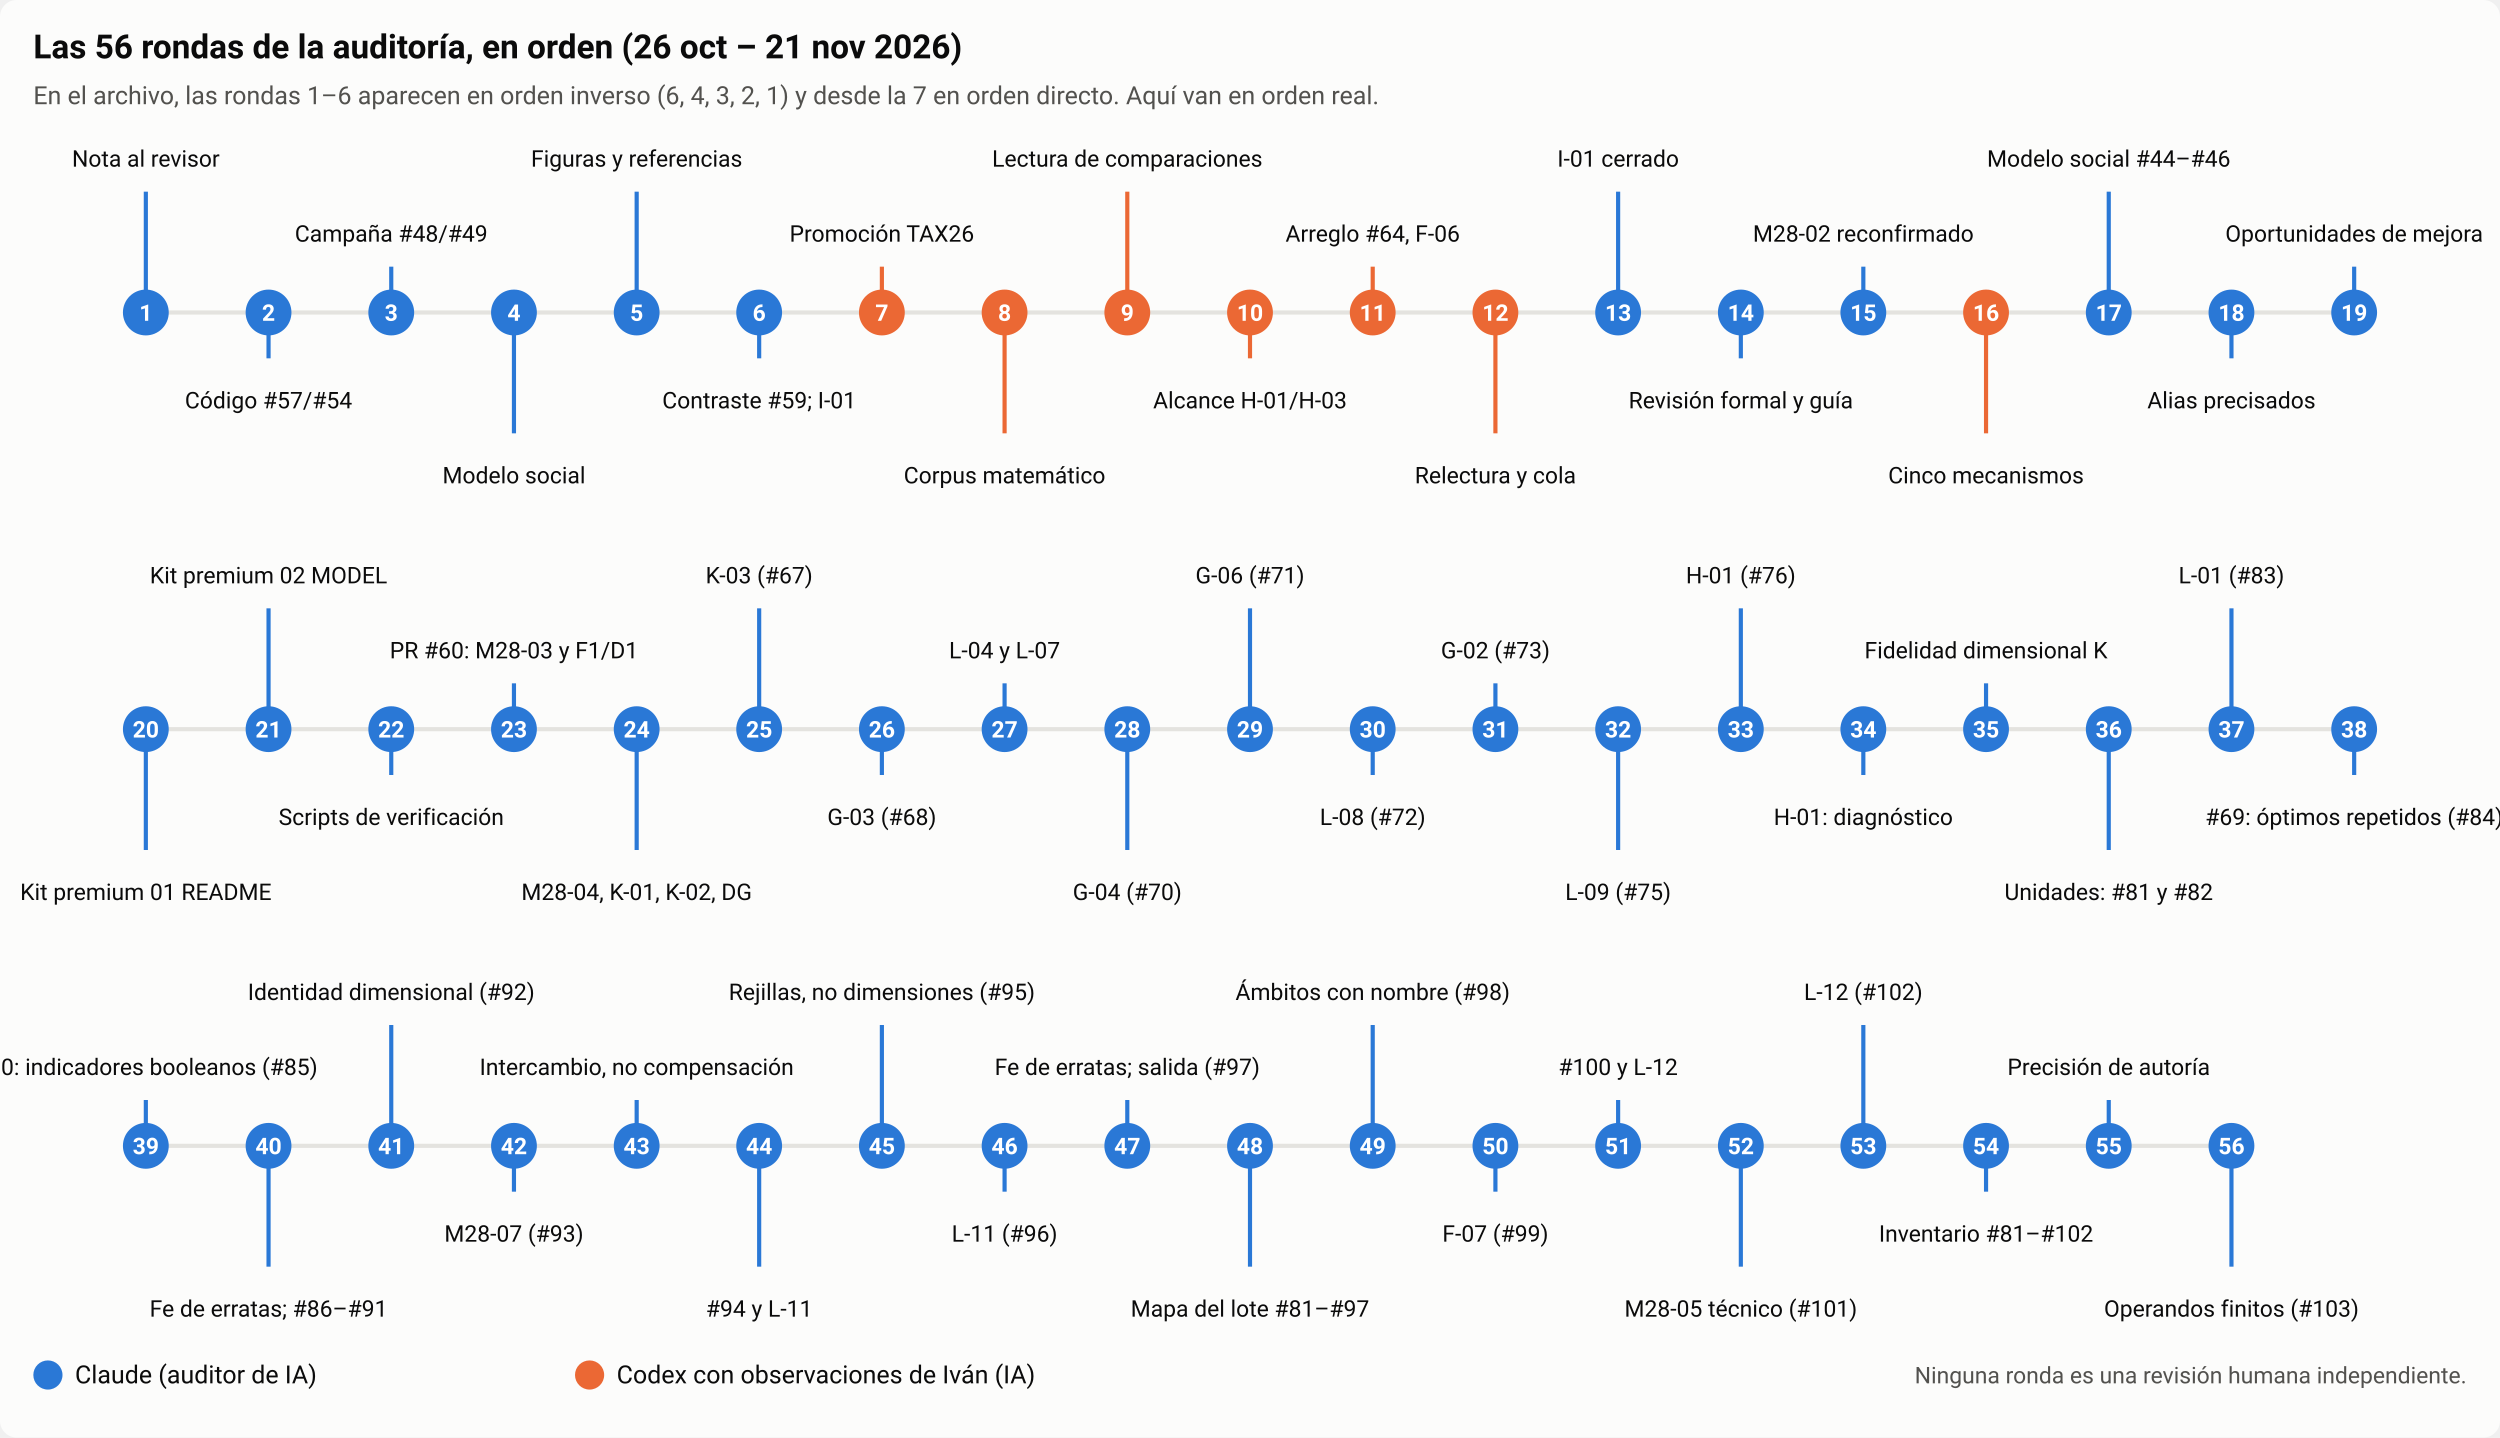
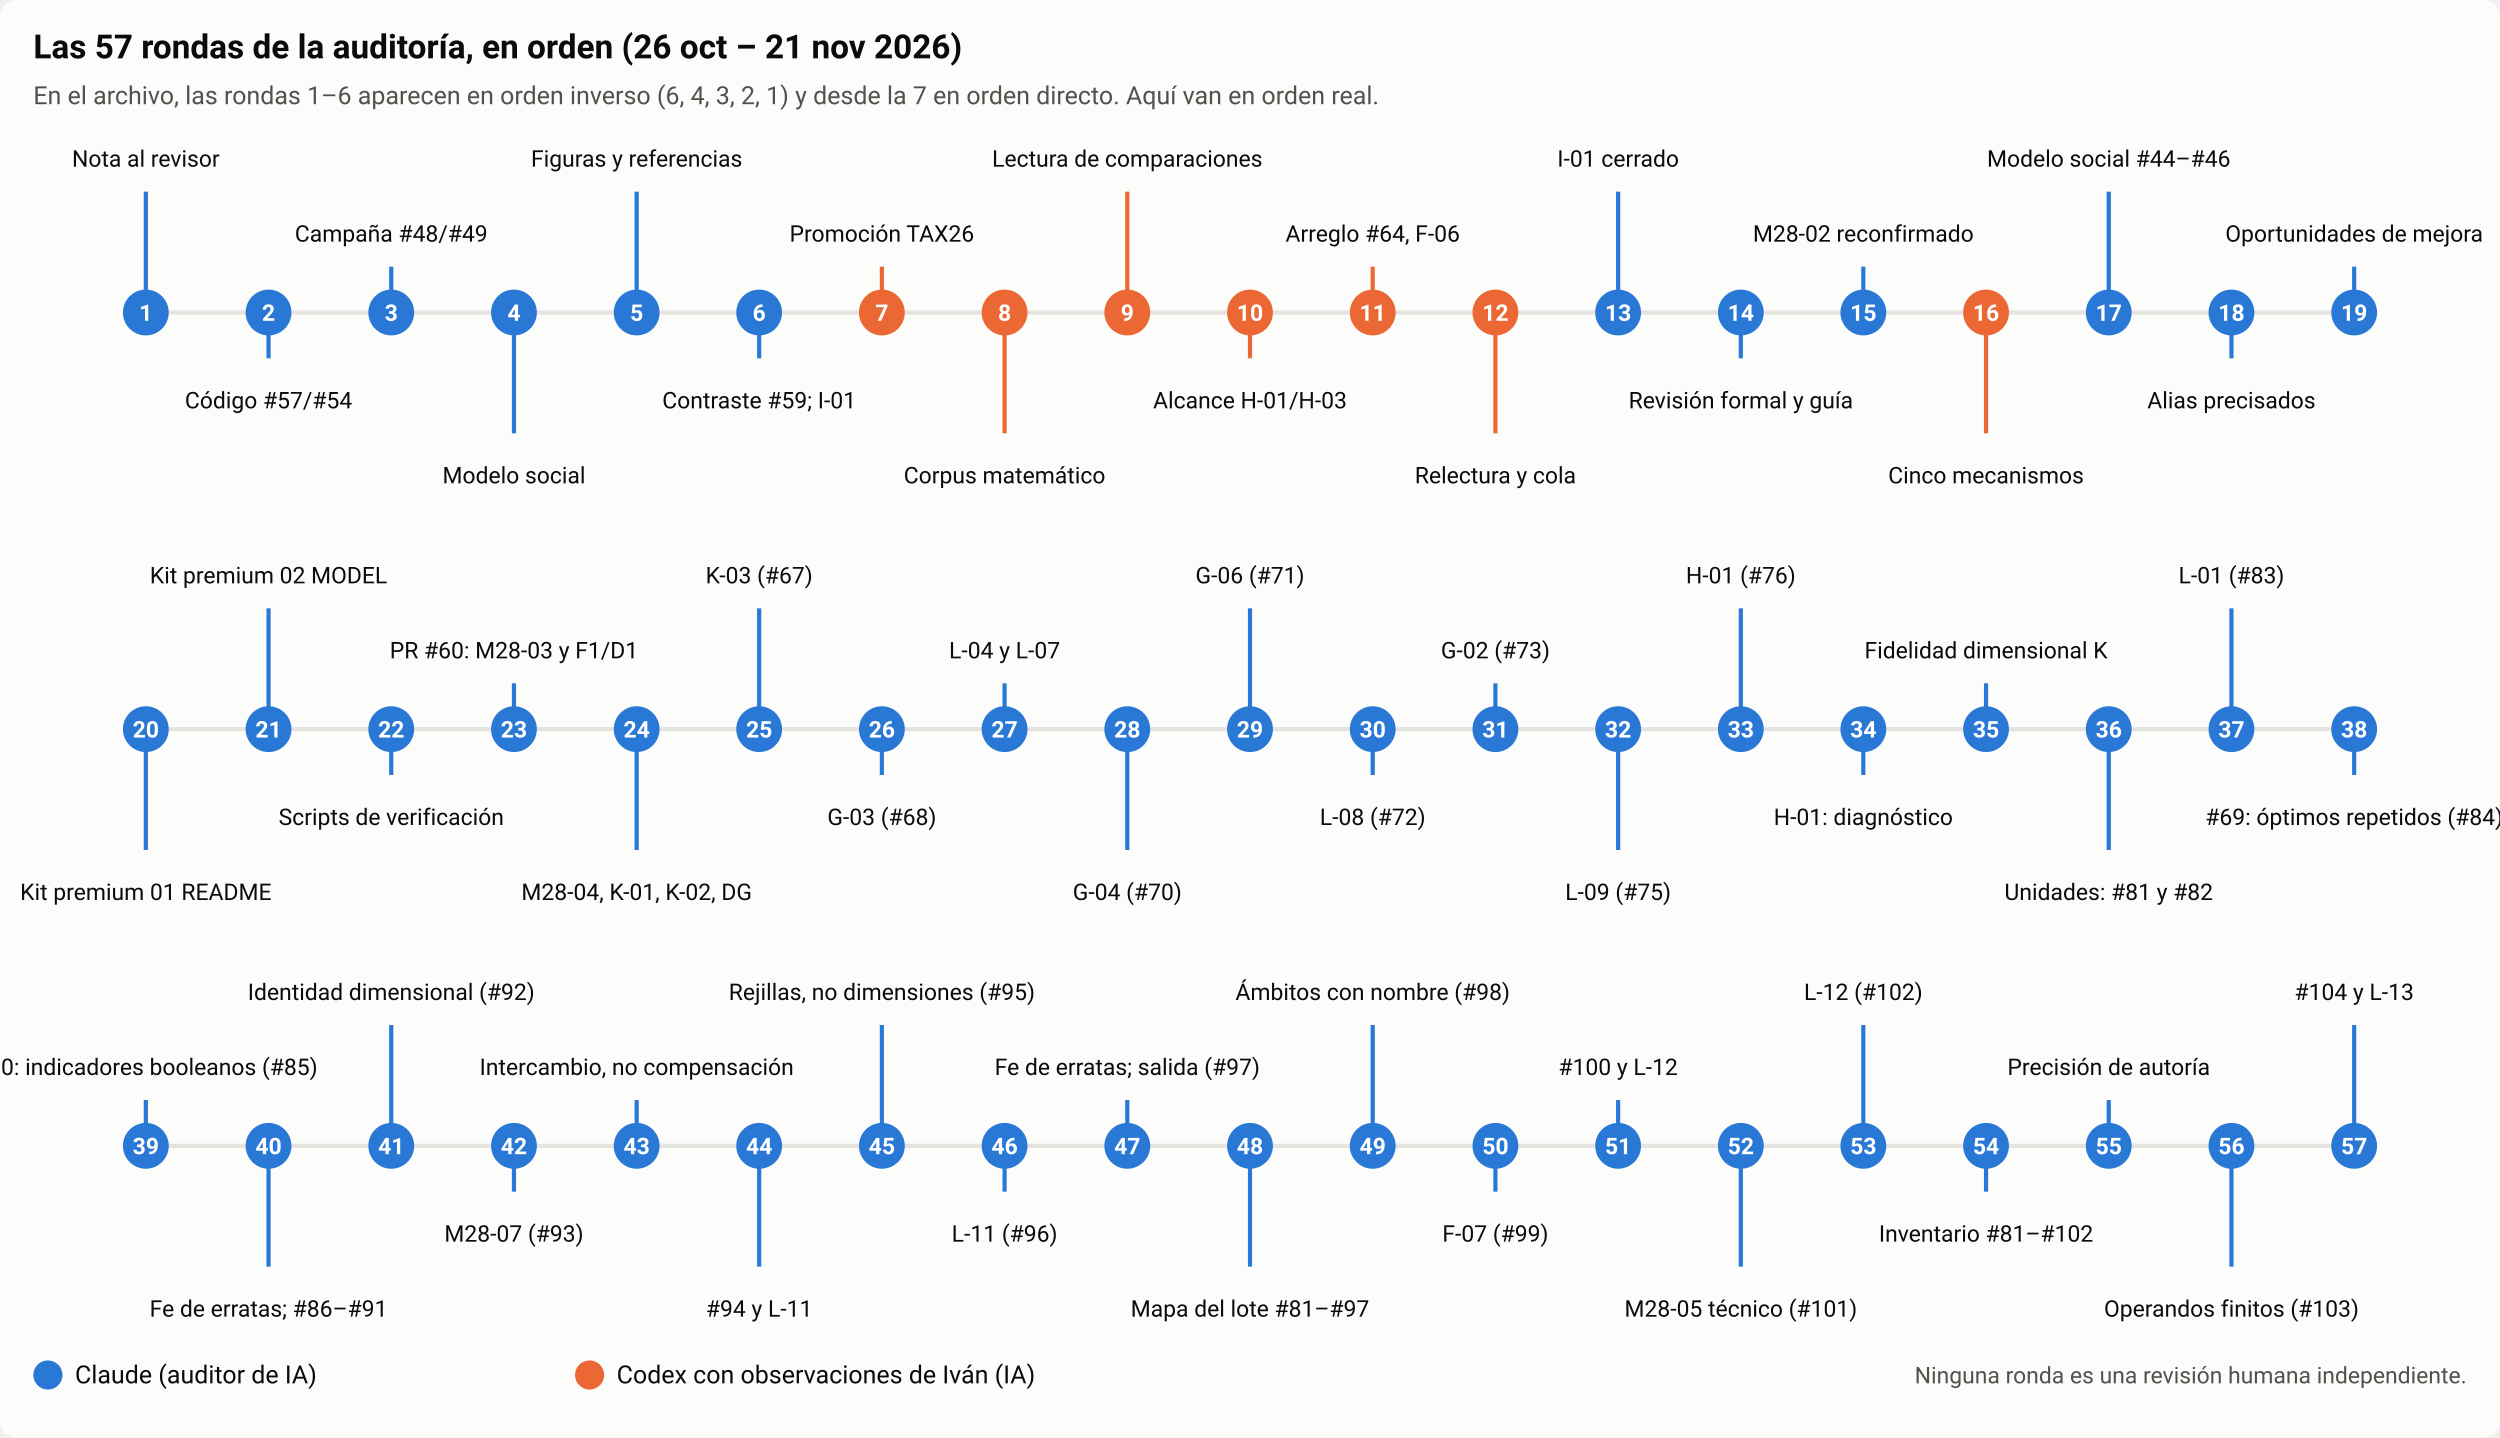
- <svg xmlns="http://www.w3.org/2000/svg" viewBox="0 0 1200 690" width="1200" height="690" role="img" aria-label="Línea de tiempo de las 56 rondas de auditoría y su autor">
+ <svg xmlns="http://www.w3.org/2000/svg" viewBox="0 0 1200 690" width="1200" height="690" role="img" aria-label="Línea de tiempo de las 57 rondas de auditoría y su autor">
  <style>
  .ink{fill:#0b0b0b}.ink2{fill:#52514e}.bg{fill:#fcfcfb}.grid{stroke:#e4e3df}
  .s0{fill:#2a78d6}.s1{fill:#eb6834}.s2{fill:#1baf7a}.s3{fill:#eda100}.s4{fill:#e87ba4}
  .a0{fill:#2a78d6}.a1{fill:#eb6834}.a0s{stroke:#2a78d6}.a1s{stroke:#eb6834}
  text{font-family:system-ui,-apple-system,Segoe UI,Roboto,sans-serif}
  @media (prefers-color-scheme: dark){
    .ink{fill:#f0efec}.ink2{fill:#c3c2b7}.bg{fill:#1a1a19}.grid{stroke:#383835}
    .s0{fill:#3987e5}.s1{fill:#d95926}.s2{fill:#199e70}.s3{fill:#c98500}.s4{fill:#d55181}
    .a0{fill:#3987e5}.a1{fill:#d95926}.a0s{stroke:#3987e5}.a1s{stroke:#d95926}
  }
</style>
  <rect class="bg" width="1200" height="690" rx="8" />
-   <text class="ink" x="16" y="28" font-size="16" font-weight="600">Las 56 rondas de la auditoría, en orden (26 oct – 21 nov 2026)</text>
+   <text class="ink" x="16" y="28" font-size="16" font-weight="600">Las 57 rondas de la auditoría, en orden (26 oct – 21 nov 2026)</text>
  <text class="ink2" x="16" y="50" font-size="12">En el archivo, las rondas 1–6 aparecen en orden inverso (6, 4, 3, 2, 1) y desde la 7 en orden directo. Aquí van en orden real.</text>
  <line class="grid" x1="70" x2="1130.0" y1="150" y2="150" stroke-width="2" />
  <line class="grid" x1="70" x2="1130.0" y1="350" y2="350" stroke-width="2" />
-   <line class="grid" x1="70" x2="1071.1" y1="550" y2="550" stroke-width="2" />
+   <line class="grid" x1="70" x2="1130.0" y1="550" y2="550" stroke-width="2" />
  <line class="a0s" x1="70.0" x2="70.0" y1="150" y2="92" stroke-width="2" />
  <circle class="a0" cx="70.0" cy="150" r="11" />
  <text x="70.0" y="154" font-size="11" font-weight="700" text-anchor="middle" fill="#fff">1</text>
  <text class="ink" x="70.0" y="80" font-size="11" text-anchor="middle">Nota al revisor</text>
  <line class="a0s" x1="128.9" x2="128.9" y1="150" y2="172" stroke-width="2" />
  <circle class="a0" cx="128.9" cy="150" r="11" />
  <text x="128.9" y="154" font-size="11" font-weight="700" text-anchor="middle" fill="#fff">2</text>
  <text class="ink" x="128.9" y="196" font-size="11" text-anchor="middle">Código #57/#54</text>
  <line class="a0s" x1="187.8" x2="187.8" y1="150" y2="128" stroke-width="2" />
  <circle class="a0" cx="187.8" cy="150" r="11" />
  <text x="187.8" y="154" font-size="11" font-weight="700" text-anchor="middle" fill="#fff">3</text>
  <text class="ink" x="187.8" y="116" font-size="11" text-anchor="middle">Campaña #48/#49</text>
  <line class="a0s" x1="246.7" x2="246.7" y1="150" y2="208" stroke-width="2" />
  <circle class="a0" cx="246.7" cy="150" r="11" />
  <text x="246.7" y="154" font-size="11" font-weight="700" text-anchor="middle" fill="#fff">4</text>
  <text class="ink" x="246.7" y="232" font-size="11" text-anchor="middle">Modelo social</text>
  <line class="a0s" x1="305.6" x2="305.6" y1="150" y2="92" stroke-width="2" />
  <circle class="a0" cx="305.6" cy="150" r="11" />
  <text x="305.6" y="154" font-size="11" font-weight="700" text-anchor="middle" fill="#fff">5</text>
  <text class="ink" x="305.6" y="80" font-size="11" text-anchor="middle">Figuras y referencias</text>
  <line class="a0s" x1="364.4" x2="364.4" y1="150" y2="172" stroke-width="2" />
  <circle class="a0" cx="364.4" cy="150" r="11" />
  <text x="364.4" y="154" font-size="11" font-weight="700" text-anchor="middle" fill="#fff">6</text>
  <text class="ink" x="364.4" y="196" font-size="11" text-anchor="middle">Contraste #59; I-01</text>
  <line class="a1s" x1="423.3" x2="423.3" y1="150" y2="128" stroke-width="2" />
  <circle class="a1" cx="423.3" cy="150" r="11" />
  <text x="423.3" y="154" font-size="11" font-weight="700" text-anchor="middle" fill="#fff">7</text>
  <text class="ink" x="423.3" y="116" font-size="11" text-anchor="middle">Promoción TAX26</text>
  <line class="a1s" x1="482.2" x2="482.2" y1="150" y2="208" stroke-width="2" />
  <circle class="a1" cx="482.2" cy="150" r="11" />
  <text x="482.2" y="154" font-size="11" font-weight="700" text-anchor="middle" fill="#fff">8</text>
  <text class="ink" x="482.2" y="232" font-size="11" text-anchor="middle">Corpus matemático</text>
  <line class="a1s" x1="541.1" x2="541.1" y1="150" y2="92" stroke-width="2" />
  <circle class="a1" cx="541.1" cy="150" r="11" />
  <text x="541.1" y="154" font-size="11" font-weight="700" text-anchor="middle" fill="#fff">9</text>
  <text class="ink" x="541.1" y="80" font-size="11" text-anchor="middle">Lectura de comparaciones</text>
  <line class="a1s" x1="600.0" x2="600.0" y1="150" y2="172" stroke-width="2" />
  <circle class="a1" cx="600.0" cy="150" r="11" />
  <text x="600.0" y="154" font-size="11" font-weight="700" text-anchor="middle" fill="#fff">10</text>
  <text class="ink" x="600.0" y="196" font-size="11" text-anchor="middle">Alcance H-01/H-03</text>
  <line class="a1s" x1="658.9" x2="658.9" y1="150" y2="128" stroke-width="2" />
  <circle class="a1" cx="658.9" cy="150" r="11" />
  <text x="658.9" y="154" font-size="11" font-weight="700" text-anchor="middle" fill="#fff">11</text>
  <text class="ink" x="658.9" y="116" font-size="11" text-anchor="middle">Arreglo #64, F-06</text>
  <line class="a1s" x1="717.8" x2="717.8" y1="150" y2="208" stroke-width="2" />
  <circle class="a1" cx="717.8" cy="150" r="11" />
  <text x="717.8" y="154" font-size="11" font-weight="700" text-anchor="middle" fill="#fff">12</text>
  <text class="ink" x="717.8" y="232" font-size="11" text-anchor="middle">Relectura y cola</text>
  <line class="a0s" x1="776.7" x2="776.7" y1="150" y2="92" stroke-width="2" />
  <circle class="a0" cx="776.7" cy="150" r="11" />
  <text x="776.7" y="154" font-size="11" font-weight="700" text-anchor="middle" fill="#fff">13</text>
  <text class="ink" x="776.7" y="80" font-size="11" text-anchor="middle">I-01 cerrado</text>
  <line class="a0s" x1="835.6" x2="835.6" y1="150" y2="172" stroke-width="2" />
  <circle class="a0" cx="835.6" cy="150" r="11" />
  <text x="835.6" y="154" font-size="11" font-weight="700" text-anchor="middle" fill="#fff">14</text>
  <text class="ink" x="835.6" y="196" font-size="11" text-anchor="middle">Revisión formal y guía</text>
  <line class="a0s" x1="894.4" x2="894.4" y1="150" y2="128" stroke-width="2" />
  <circle class="a0" cx="894.4" cy="150" r="11" />
  <text x="894.4" y="154" font-size="11" font-weight="700" text-anchor="middle" fill="#fff">15</text>
  <text class="ink" x="894.4" y="116" font-size="11" text-anchor="middle">M28-02 reconfirmado</text>
  <line class="a1s" x1="953.3" x2="953.3" y1="150" y2="208" stroke-width="2" />
  <circle class="a1" cx="953.3" cy="150" r="11" />
  <text x="953.3" y="154" font-size="11" font-weight="700" text-anchor="middle" fill="#fff">16</text>
  <text class="ink" x="953.3" y="232" font-size="11" text-anchor="middle">Cinco mecanismos</text>
  <line class="a0s" x1="1012.2" x2="1012.2" y1="150" y2="92" stroke-width="2" />
  <circle class="a0" cx="1012.2" cy="150" r="11" />
  <text x="1012.2" y="154" font-size="11" font-weight="700" text-anchor="middle" fill="#fff">17</text>
  <text class="ink" x="1012.2" y="80" font-size="11" text-anchor="middle">Modelo social #44–#46</text>
  <line class="a0s" x1="1071.1" x2="1071.1" y1="150" y2="172" stroke-width="2" />
  <circle class="a0" cx="1071.1" cy="150" r="11" />
  <text x="1071.1" y="154" font-size="11" font-weight="700" text-anchor="middle" fill="#fff">18</text>
  <text class="ink" x="1071.1" y="196" font-size="11" text-anchor="middle">Alias precisados</text>
  <line class="a0s" x1="1130.0" x2="1130.0" y1="150" y2="128" stroke-width="2" />
  <circle class="a0" cx="1130.0" cy="150" r="11" />
  <text x="1130.0" y="154" font-size="11" font-weight="700" text-anchor="middle" fill="#fff">19</text>
  <text class="ink" x="1130.0" y="116" font-size="11" text-anchor="middle">Oportunidades de mejora</text>
  <line class="a0s" x1="70.0" x2="70.0" y1="350" y2="408" stroke-width="2" />
  <circle class="a0" cx="70.0" cy="350" r="11" />
  <text x="70.0" y="354" font-size="11" font-weight="700" text-anchor="middle" fill="#fff">20</text>
  <text class="ink" x="70.0" y="432" font-size="11" text-anchor="middle">Kit premium 01 README</text>
  <line class="a0s" x1="128.9" x2="128.9" y1="350" y2="292" stroke-width="2" />
  <circle class="a0" cx="128.9" cy="350" r="11" />
  <text x="128.9" y="354" font-size="11" font-weight="700" text-anchor="middle" fill="#fff">21</text>
  <text class="ink" x="128.9" y="280" font-size="11" text-anchor="middle">Kit premium 02 MODEL</text>
  <line class="a0s" x1="187.8" x2="187.8" y1="350" y2="372" stroke-width="2" />
  <circle class="a0" cx="187.8" cy="350" r="11" />
  <text x="187.8" y="354" font-size="11" font-weight="700" text-anchor="middle" fill="#fff">22</text>
  <text class="ink" x="187.8" y="396" font-size="11" text-anchor="middle">Scripts de verificación</text>
  <line class="a0s" x1="246.7" x2="246.7" y1="350" y2="328" stroke-width="2" />
  <circle class="a0" cx="246.7" cy="350" r="11" />
  <text x="246.7" y="354" font-size="11" font-weight="700" text-anchor="middle" fill="#fff">23</text>
  <text class="ink" x="246.7" y="316" font-size="11" text-anchor="middle">PR #60: M28-03 y F1/D1</text>
  <line class="a0s" x1="305.6" x2="305.6" y1="350" y2="408" stroke-width="2" />
  <circle class="a0" cx="305.6" cy="350" r="11" />
  <text x="305.6" y="354" font-size="11" font-weight="700" text-anchor="middle" fill="#fff">24</text>
  <text class="ink" x="305.6" y="432" font-size="11" text-anchor="middle">M28-04, K-01, K-02, DG</text>
  <line class="a0s" x1="364.4" x2="364.4" y1="350" y2="292" stroke-width="2" />
  <circle class="a0" cx="364.4" cy="350" r="11" />
  <text x="364.4" y="354" font-size="11" font-weight="700" text-anchor="middle" fill="#fff">25</text>
  <text class="ink" x="364.4" y="280" font-size="11" text-anchor="middle">K-03 (#67)</text>
  <line class="a0s" x1="423.3" x2="423.3" y1="350" y2="372" stroke-width="2" />
  <circle class="a0" cx="423.3" cy="350" r="11" />
  <text x="423.3" y="354" font-size="11" font-weight="700" text-anchor="middle" fill="#fff">26</text>
  <text class="ink" x="423.3" y="396" font-size="11" text-anchor="middle">G-03 (#68)</text>
  <line class="a0s" x1="482.2" x2="482.2" y1="350" y2="328" stroke-width="2" />
  <circle class="a0" cx="482.2" cy="350" r="11" />
  <text x="482.2" y="354" font-size="11" font-weight="700" text-anchor="middle" fill="#fff">27</text>
  <text class="ink" x="482.2" y="316" font-size="11" text-anchor="middle">L-04 y L-07</text>
  <line class="a0s" x1="541.1" x2="541.1" y1="350" y2="408" stroke-width="2" />
  <circle class="a0" cx="541.1" cy="350" r="11" />
  <text x="541.1" y="354" font-size="11" font-weight="700" text-anchor="middle" fill="#fff">28</text>
  <text class="ink" x="541.1" y="432" font-size="11" text-anchor="middle">G-04 (#70)</text>
  <line class="a0s" x1="600.0" x2="600.0" y1="350" y2="292" stroke-width="2" />
  <circle class="a0" cx="600.0" cy="350" r="11" />
  <text x="600.0" y="354" font-size="11" font-weight="700" text-anchor="middle" fill="#fff">29</text>
  <text class="ink" x="600.0" y="280" font-size="11" text-anchor="middle">G-06 (#71)</text>
  <line class="a0s" x1="658.9" x2="658.9" y1="350" y2="372" stroke-width="2" />
  <circle class="a0" cx="658.9" cy="350" r="11" />
  <text x="658.9" y="354" font-size="11" font-weight="700" text-anchor="middle" fill="#fff">30</text>
  <text class="ink" x="658.9" y="396" font-size="11" text-anchor="middle">L-08 (#72)</text>
  <line class="a0s" x1="717.8" x2="717.8" y1="350" y2="328" stroke-width="2" />
  <circle class="a0" cx="717.8" cy="350" r="11" />
  <text x="717.8" y="354" font-size="11" font-weight="700" text-anchor="middle" fill="#fff">31</text>
  <text class="ink" x="717.8" y="316" font-size="11" text-anchor="middle">G-02 (#73)</text>
  <line class="a0s" x1="776.7" x2="776.7" y1="350" y2="408" stroke-width="2" />
  <circle class="a0" cx="776.7" cy="350" r="11" />
  <text x="776.7" y="354" font-size="11" font-weight="700" text-anchor="middle" fill="#fff">32</text>
  <text class="ink" x="776.7" y="432" font-size="11" text-anchor="middle">L-09 (#75)</text>
  <line class="a0s" x1="835.6" x2="835.6" y1="350" y2="292" stroke-width="2" />
  <circle class="a0" cx="835.6" cy="350" r="11" />
  <text x="835.6" y="354" font-size="11" font-weight="700" text-anchor="middle" fill="#fff">33</text>
  <text class="ink" x="835.6" y="280" font-size="11" text-anchor="middle">H-01 (#76)</text>
  <line class="a0s" x1="894.4" x2="894.4" y1="350" y2="372" stroke-width="2" />
  <circle class="a0" cx="894.4" cy="350" r="11" />
  <text x="894.4" y="354" font-size="11" font-weight="700" text-anchor="middle" fill="#fff">34</text>
  <text class="ink" x="894.4" y="396" font-size="11" text-anchor="middle">H-01: diagnóstico</text>
  <line class="a0s" x1="953.3" x2="953.3" y1="350" y2="328" stroke-width="2" />
  <circle class="a0" cx="953.3" cy="350" r="11" />
  <text x="953.3" y="354" font-size="11" font-weight="700" text-anchor="middle" fill="#fff">35</text>
  <text class="ink" x="953.3" y="316" font-size="11" text-anchor="middle">Fidelidad dimensional K</text>
  <line class="a0s" x1="1012.2" x2="1012.2" y1="350" y2="408" stroke-width="2" />
  <circle class="a0" cx="1012.2" cy="350" r="11" />
  <text x="1012.2" y="354" font-size="11" font-weight="700" text-anchor="middle" fill="#fff">36</text>
  <text class="ink" x="1012.2" y="432" font-size="11" text-anchor="middle">Unidades: #81 y #82</text>
  <line class="a0s" x1="1071.1" x2="1071.1" y1="350" y2="292" stroke-width="2" />
  <circle class="a0" cx="1071.1" cy="350" r="11" />
  <text x="1071.1" y="354" font-size="11" font-weight="700" text-anchor="middle" fill="#fff">37</text>
  <text class="ink" x="1071.1" y="280" font-size="11" text-anchor="middle">L-01 (#83)</text>
  <line class="a0s" x1="1130.0" x2="1130.0" y1="350" y2="372" stroke-width="2" />
  <circle class="a0" cx="1130.0" cy="350" r="11" />
  <text x="1130.0" y="354" font-size="11" font-weight="700" text-anchor="middle" fill="#fff">38</text>
  <text class="ink" x="1130.0" y="396" font-size="11" text-anchor="middle">#69: óptimos repetidos (#84)</text>
  <line class="a0s" x1="70.0" x2="70.0" y1="550" y2="528" stroke-width="2" />
  <circle class="a0" cx="70.0" cy="550" r="11" />
  <text x="70.0" y="554" font-size="11" font-weight="700" text-anchor="middle" fill="#fff">39</text>
  <text class="ink" x="70.0" y="516" font-size="11" text-anchor="middle">#60: indicadores booleanos (#85)</text>
  <line class="a0s" x1="128.9" x2="128.9" y1="550" y2="608" stroke-width="2" />
  <circle class="a0" cx="128.9" cy="550" r="11" />
  <text x="128.9" y="554" font-size="11" font-weight="700" text-anchor="middle" fill="#fff">40</text>
  <text class="ink" x="128.9" y="632" font-size="11" text-anchor="middle">Fe de erratas; #86–#91</text>
  <line class="a0s" x1="187.8" x2="187.8" y1="550" y2="492" stroke-width="2" />
  <circle class="a0" cx="187.8" cy="550" r="11" />
  <text x="187.8" y="554" font-size="11" font-weight="700" text-anchor="middle" fill="#fff">41</text>
  <text class="ink" x="187.8" y="480" font-size="11" text-anchor="middle">Identidad dimensional (#92)</text>
  <line class="a0s" x1="246.7" x2="246.7" y1="550" y2="572" stroke-width="2" />
  <circle class="a0" cx="246.7" cy="550" r="11" />
  <text x="246.7" y="554" font-size="11" font-weight="700" text-anchor="middle" fill="#fff">42</text>
  <text class="ink" x="246.7" y="596" font-size="11" text-anchor="middle">M28-07 (#93)</text>
  <line class="a0s" x1="305.6" x2="305.6" y1="550" y2="528" stroke-width="2" />
  <circle class="a0" cx="305.6" cy="550" r="11" />
  <text x="305.6" y="554" font-size="11" font-weight="700" text-anchor="middle" fill="#fff">43</text>
  <text class="ink" x="305.6" y="516" font-size="11" text-anchor="middle">Intercambio, no compensación</text>
  <line class="a0s" x1="364.4" x2="364.4" y1="550" y2="608" stroke-width="2" />
  <circle class="a0" cx="364.4" cy="550" r="11" />
  <text x="364.4" y="554" font-size="11" font-weight="700" text-anchor="middle" fill="#fff">44</text>
  <text class="ink" x="364.4" y="632" font-size="11" text-anchor="middle">#94 y L-11</text>
  <line class="a0s" x1="423.3" x2="423.3" y1="550" y2="492" stroke-width="2" />
  <circle class="a0" cx="423.3" cy="550" r="11" />
  <text x="423.3" y="554" font-size="11" font-weight="700" text-anchor="middle" fill="#fff">45</text>
  <text class="ink" x="423.3" y="480" font-size="11" text-anchor="middle">Rejillas, no dimensiones (#95)</text>
  <line class="a0s" x1="482.2" x2="482.2" y1="550" y2="572" stroke-width="2" />
  <circle class="a0" cx="482.2" cy="550" r="11" />
  <text x="482.2" y="554" font-size="11" font-weight="700" text-anchor="middle" fill="#fff">46</text>
  <text class="ink" x="482.2" y="596" font-size="11" text-anchor="middle">L-11 (#96)</text>
  <line class="a0s" x1="541.1" x2="541.1" y1="550" y2="528" stroke-width="2" />
  <circle class="a0" cx="541.1" cy="550" r="11" />
  <text x="541.1" y="554" font-size="11" font-weight="700" text-anchor="middle" fill="#fff">47</text>
  <text class="ink" x="541.1" y="516" font-size="11" text-anchor="middle">Fe de erratas; salida (#97)</text>
  <line class="a0s" x1="600.0" x2="600.0" y1="550" y2="608" stroke-width="2" />
  <circle class="a0" cx="600.0" cy="550" r="11" />
  <text x="600.0" y="554" font-size="11" font-weight="700" text-anchor="middle" fill="#fff">48</text>
  <text class="ink" x="600.0" y="632" font-size="11" text-anchor="middle">Mapa del lote #81–#97</text>
  <line class="a0s" x1="658.9" x2="658.9" y1="550" y2="492" stroke-width="2" />
  <circle class="a0" cx="658.9" cy="550" r="11" />
  <text x="658.9" y="554" font-size="11" font-weight="700" text-anchor="middle" fill="#fff">49</text>
  <text class="ink" x="658.9" y="480" font-size="11" text-anchor="middle">Ámbitos con nombre (#98)</text>
  <line class="a0s" x1="717.8" x2="717.8" y1="550" y2="572" stroke-width="2" />
  <circle class="a0" cx="717.8" cy="550" r="11" />
  <text x="717.8" y="554" font-size="11" font-weight="700" text-anchor="middle" fill="#fff">50</text>
  <text class="ink" x="717.8" y="596" font-size="11" text-anchor="middle">F-07 (#99)</text>
  <line class="a0s" x1="776.7" x2="776.7" y1="550" y2="528" stroke-width="2" />
  <circle class="a0" cx="776.7" cy="550" r="11" />
  <text x="776.7" y="554" font-size="11" font-weight="700" text-anchor="middle" fill="#fff">51</text>
  <text class="ink" x="776.7" y="516" font-size="11" text-anchor="middle">#100 y L-12</text>
  <line class="a0s" x1="835.6" x2="835.6" y1="550" y2="608" stroke-width="2" />
  <circle class="a0" cx="835.6" cy="550" r="11" />
  <text x="835.6" y="554" font-size="11" font-weight="700" text-anchor="middle" fill="#fff">52</text>
  <text class="ink" x="835.6" y="632" font-size="11" text-anchor="middle">M28-05 técnico (#101)</text>
  <line class="a0s" x1="894.4" x2="894.4" y1="550" y2="492" stroke-width="2" />
  <circle class="a0" cx="894.4" cy="550" r="11" />
  <text x="894.4" y="554" font-size="11" font-weight="700" text-anchor="middle" fill="#fff">53</text>
  <text class="ink" x="894.4" y="480" font-size="11" text-anchor="middle">L-12 (#102)</text>
  <line class="a0s" x1="953.3" x2="953.3" y1="550" y2="572" stroke-width="2" />
  <circle class="a0" cx="953.3" cy="550" r="11" />
  <text x="953.3" y="554" font-size="11" font-weight="700" text-anchor="middle" fill="#fff">54</text>
  <text class="ink" x="953.3" y="596" font-size="11" text-anchor="middle">Inventario #81–#102</text>
  <line class="a0s" x1="1012.2" x2="1012.2" y1="550" y2="528" stroke-width="2" />
  <circle class="a0" cx="1012.2" cy="550" r="11" />
  <text x="1012.2" y="554" font-size="11" font-weight="700" text-anchor="middle" fill="#fff">55</text>
  <text class="ink" x="1012.2" y="516" font-size="11" text-anchor="middle">Precisión de autoría</text>
  <line class="a0s" x1="1071.1" x2="1071.1" y1="550" y2="608" stroke-width="2" />
  <circle class="a0" cx="1071.1" cy="550" r="11" />
  <text x="1071.1" y="554" font-size="11" font-weight="700" text-anchor="middle" fill="#fff">56</text>
  <text class="ink" x="1071.1" y="632" font-size="11" text-anchor="middle">Operandos finitos (#103)</text>
+   <line class="a0s" x1="1130.0" x2="1130.0" y1="550" y2="492" stroke-width="2" />
+   <circle class="a0" cx="1130.0" cy="550" r="11" />
+   <text x="1130.0" y="554" font-size="11" font-weight="700" text-anchor="middle" fill="#fff">57</text>
+   <text class="ink" x="1130.0" y="480" font-size="11" text-anchor="middle">#104 y L-13</text>
  <circle class="a0" cx="23" cy="660" r="7" />
  <text class="ink" x="36" y="664" font-size="12">Claude (auditor de IA)</text>
  <circle class="a1" cx="283" cy="660" r="7" />
  <text class="ink" x="296" y="664" font-size="12">Codex con observaciones de Iván (IA)</text>
  <text class="ink2" x="1184" y="664" font-size="11" text-anchor="end">Ninguna ronda es una revisión humana independiente.</text>
</svg>
